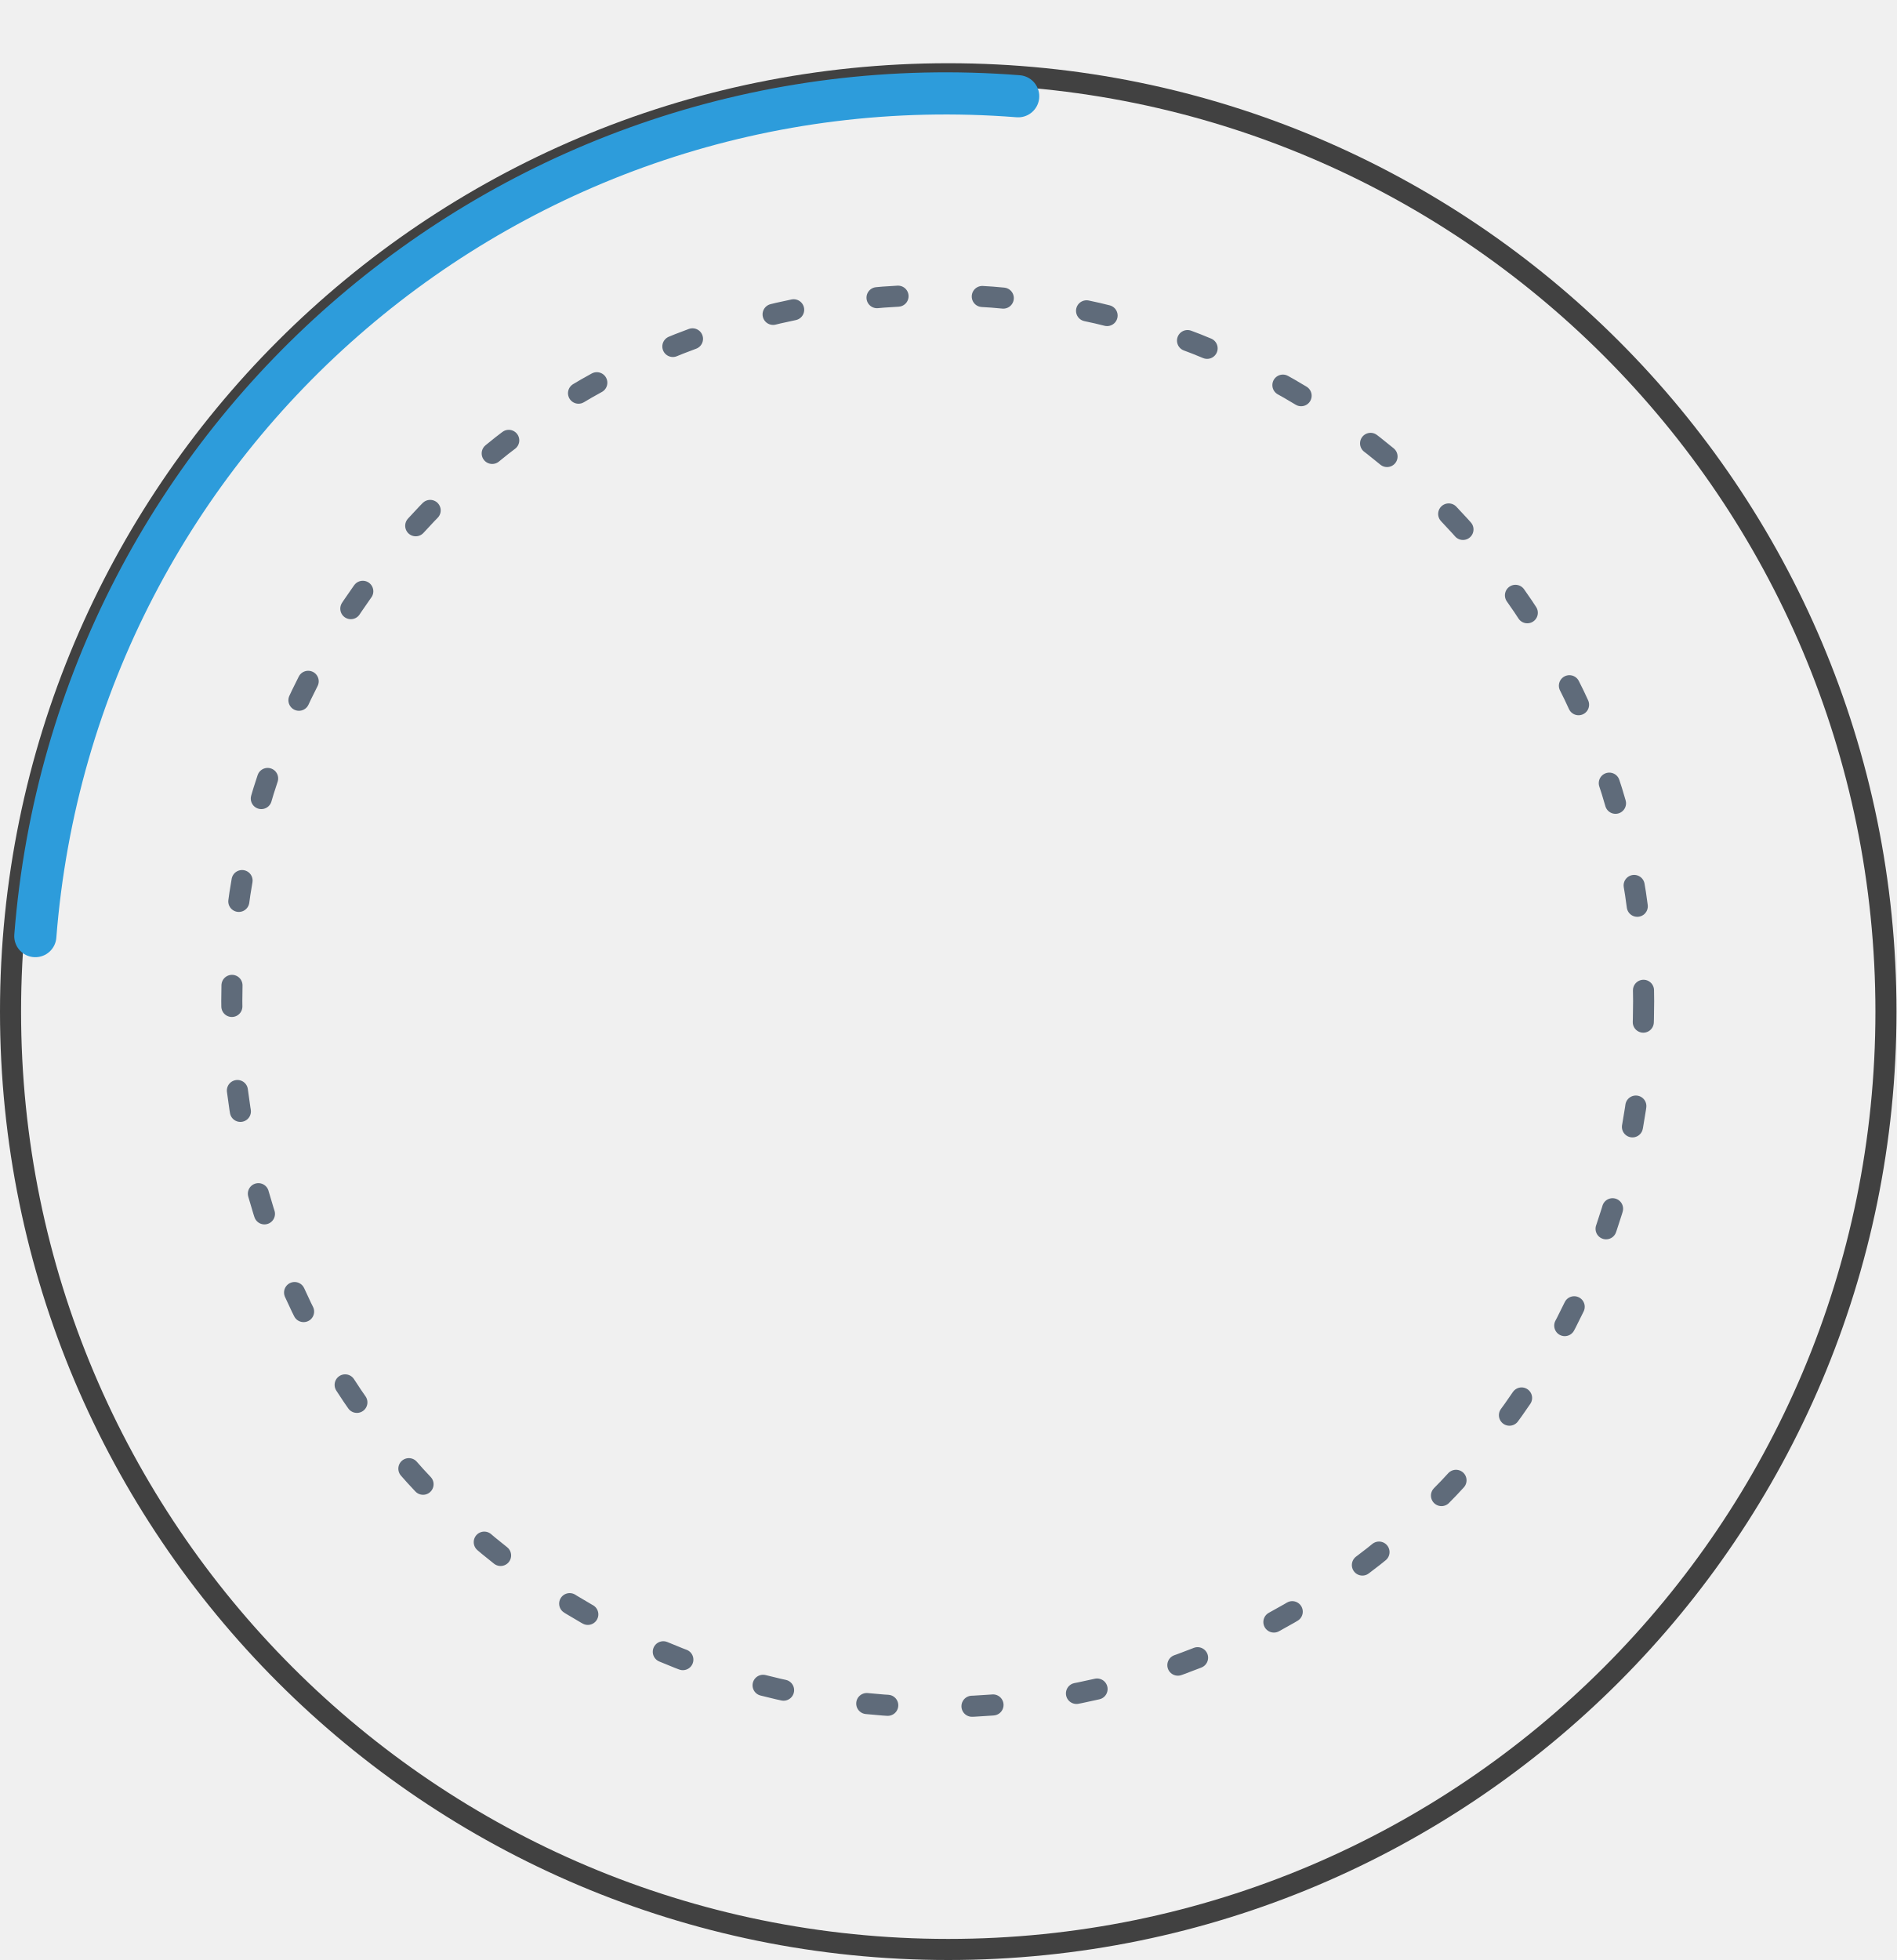
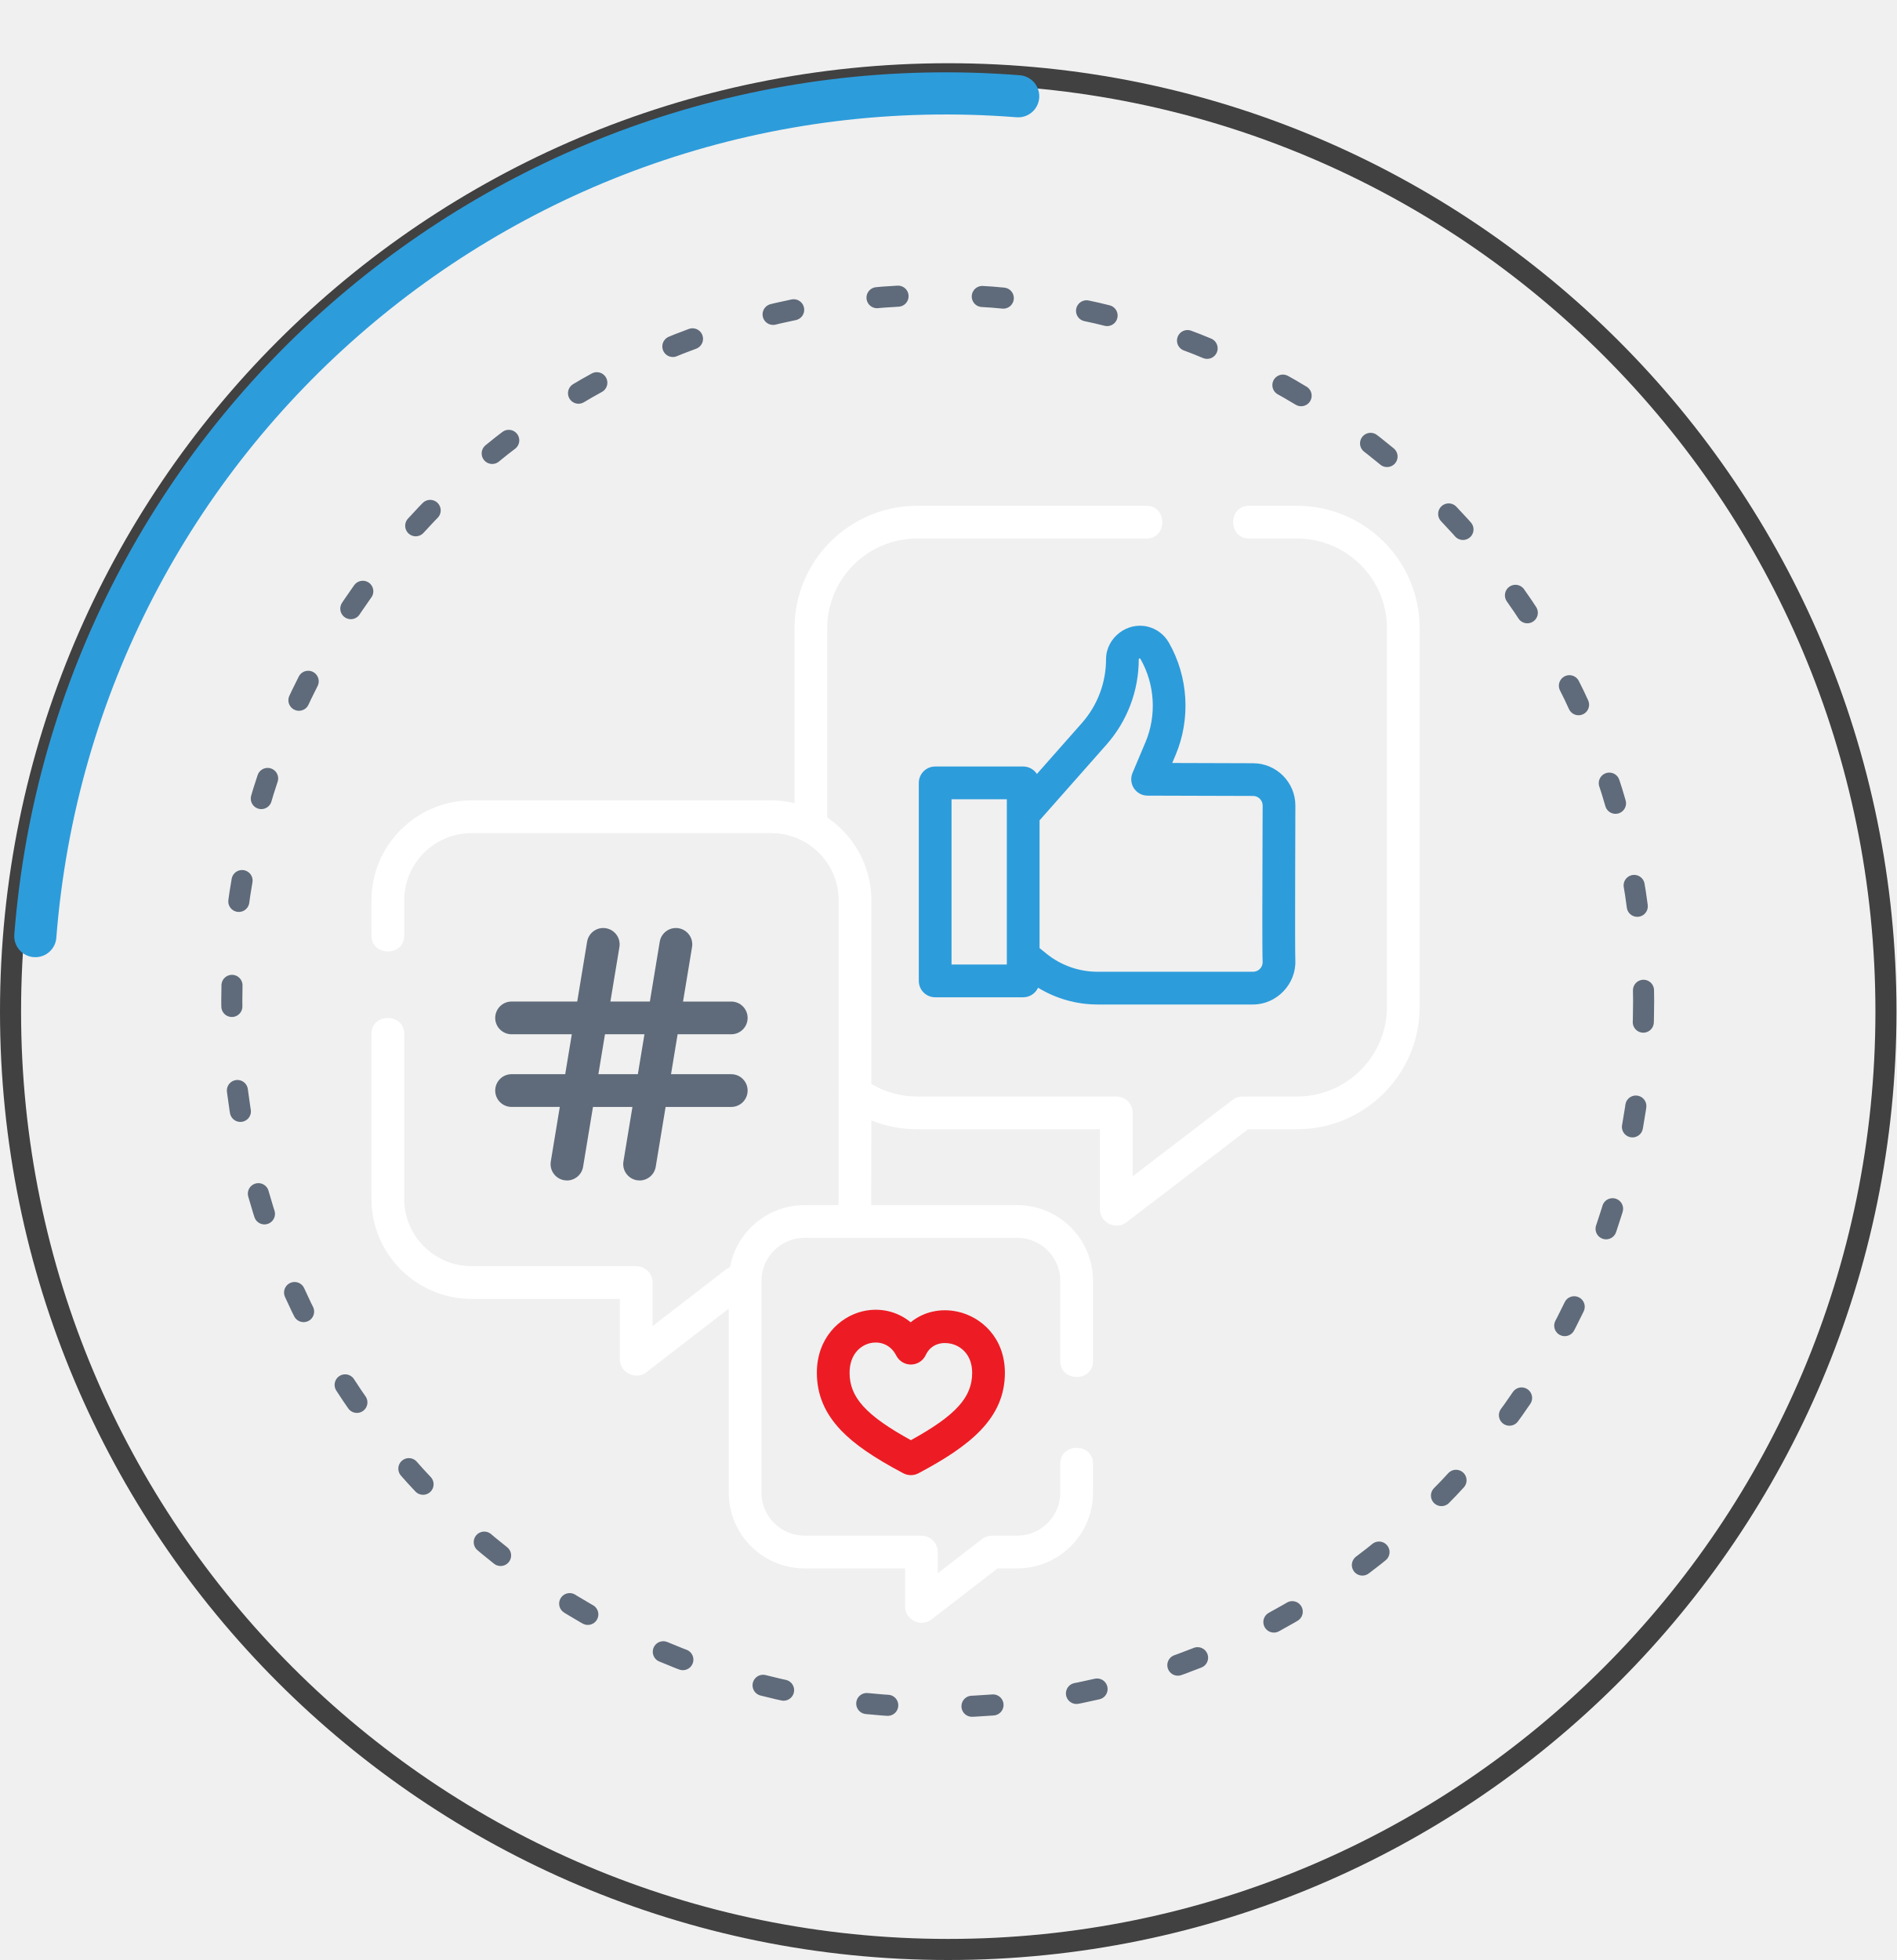
<svg xmlns="http://www.w3.org/2000/svg" width="90" height="93" viewBox="0 0 90 93" fill="none">
  <circle cx="45" cy="48" r="44.5" stroke="#414141" />
  <path d="M78 47.5C78 66.001 63.002 81 44.5 81C25.998 81 11 66.001 11 47.5C11 28.998 25.998 14 44.5 14C63.002 14 78 28.998 78 47.5Z" stroke="#5F6B7A" stroke-linecap="round" stroke-linejoin="round" stroke-dasharray="1 4" />
  <path d="M1.676 44.418C3.551 20.534 24.434 2.692 48.319 4.567" stroke="#2D9CDB" stroke-width="2" stroke-linecap="round" stroke-linejoin="bevel" />
  <g clip-path="url(#clip0)">
-     <path d="M61.551 24H59.272C58.27 24 58.27 25.553 59.272 25.553H61.551C63.904 25.553 65.819 27.461 65.819 29.805V47.775C65.819 50.12 63.904 52.028 61.551 52.028H58.966C58.796 52.028 58.63 52.084 58.494 52.188L53.752 55.815V52.804C53.752 52.376 53.405 52.028 52.976 52.028H43.525C42.752 52.028 42.008 51.824 41.352 51.435V42.719C41.352 41.086 40.52 39.644 39.257 38.79V29.805C39.257 27.461 41.172 25.553 43.525 25.553H54.406C55.408 25.553 55.408 24 54.406 24H43.525C40.316 24 37.705 26.604 37.705 29.805V38.108C37.349 38.023 36.978 37.977 36.597 37.977H22.383C19.762 37.977 17.629 40.104 17.629 42.719V44.395C17.629 45.397 19.182 45.397 19.182 44.395V42.719C19.182 40.96 20.618 39.53 22.383 39.53H36.597C38.363 39.53 39.799 40.96 39.799 42.719V51.744C39.79 51.813 39.79 51.882 39.799 51.95V56.89C39.799 56.987 39.793 57.084 39.784 57.181H38.183C36.418 57.181 34.947 58.455 34.642 60.129C34.572 60.155 34.504 60.192 34.441 60.241L30.968 62.922V60.855C30.968 60.427 30.621 60.079 30.192 60.079H22.383C20.618 60.079 19.182 58.648 19.182 56.89V49.054C19.182 48.053 17.629 48.053 17.629 49.054V56.89C17.629 59.505 19.762 61.632 22.383 61.632H29.415V64.503C29.415 65.126 30.172 65.499 30.666 65.118L34.584 62.093V70.829C34.584 72.809 36.198 74.419 38.183 74.419H42.948V76.231C42.948 76.854 43.704 77.228 44.199 76.846L47.342 74.419H48.27C50.255 74.419 51.87 72.808 51.87 70.829V69.45C51.87 68.448 50.317 68.448 50.317 69.45V70.829C50.317 71.952 49.399 72.866 48.27 72.866H47.077C46.905 72.866 46.738 72.923 46.602 73.028L44.501 74.651V73.643C44.501 73.214 44.153 72.866 43.724 72.866H38.183C37.054 72.866 36.136 71.952 36.136 70.828V60.772C36.136 59.648 37.054 58.734 38.183 58.734H48.27C49.399 58.734 50.317 59.648 50.317 60.772V64.584C50.317 65.586 51.87 65.586 51.87 64.584V60.772C51.87 58.792 50.255 57.181 48.27 57.181H41.343C41.349 57.084 41.352 53.163 41.352 53.163C42.036 53.438 42.77 53.581 43.526 53.581H52.199V57.387C52.199 58.008 52.952 58.382 53.447 58.004L59.229 53.581H61.551C64.76 53.581 67.372 50.977 67.372 47.776V29.805C67.371 26.604 64.76 24 61.551 24V24Z" fill="white" />
+     <path d="M61.551 24H59.272C58.27 24 58.27 25.553 59.272 25.553H61.551C63.904 25.553 65.819 27.461 65.819 29.805V47.775C65.819 50.12 63.904 52.028 61.551 52.028H58.966C58.796 52.028 58.63 52.084 58.495 52.188L53.752 55.815V52.804C53.752 52.376 53.405 52.028 52.976 52.028H43.525C42.752 52.028 42.008 51.824 41.352 51.435V42.719C41.352 41.086 40.52 39.644 39.257 38.79V29.805C39.257 27.461 41.172 25.553 43.525 25.553H54.406C55.408 25.553 55.408 24 54.406 24H43.525C40.316 24 37.705 26.604 37.705 29.805V38.108C37.349 38.023 36.978 37.977 36.597 37.977H22.383C19.762 37.977 17.629 40.104 17.629 42.719V44.395C17.629 45.397 19.182 45.397 19.182 44.395V42.719C19.182 40.96 20.618 39.53 22.383 39.53H36.597C38.363 39.53 39.799 40.96 39.799 42.719V51.744C39.79 51.813 39.79 51.882 39.799 51.95V56.89C39.799 56.987 39.793 57.084 39.784 57.181H38.183C36.418 57.181 34.947 58.455 34.642 60.129C34.572 60.155 34.504 60.192 34.441 60.241L30.968 62.922V60.855C30.968 60.427 30.621 60.079 30.192 60.079H22.383C20.618 60.079 19.182 58.648 19.182 56.89V49.054C19.182 48.053 17.629 48.053 17.629 49.054V56.89C17.629 59.505 19.762 61.632 22.383 61.632H29.415V64.503C29.415 65.126 30.172 65.499 30.666 65.118L34.584 62.093V70.829C34.584 72.809 36.198 74.419 38.183 74.419H42.948V76.231C42.948 76.854 43.704 77.228 44.199 76.846L47.342 74.419H48.27C50.255 74.419 51.87 72.808 51.87 70.829V69.45C51.87 68.448 50.317 68.448 50.317 69.45V70.829C50.317 71.952 49.399 72.866 48.27 72.866H47.077C46.905 72.866 46.738 72.923 46.602 73.028L44.501 74.651V73.643C44.501 73.214 44.153 72.866 43.724 72.866H38.183C37.054 72.866 36.136 71.952 36.136 70.828V60.772C36.136 59.648 37.054 58.734 38.183 58.734H48.27C49.399 58.734 50.317 59.648 50.317 60.772V64.584C50.317 65.586 51.87 65.586 51.87 64.584V60.772C51.87 58.792 50.255 57.181 48.27 57.181H41.343C41.349 57.084 41.352 53.163 41.352 53.163C42.036 53.438 42.77 53.581 43.526 53.581H52.199V57.387C52.199 58.008 52.952 58.382 53.447 58.004L59.229 53.581H61.551C64.76 53.581 67.372 50.977 67.372 47.776V29.805C67.371 26.604 64.76 24 61.551 24V24Z" fill="white" />
    <path d="M54.478 29.737C53.492 29.485 52.488 30.264 52.488 31.283C52.488 32.396 52.082 33.469 51.346 34.303L49.207 36.724C49.068 36.511 48.829 36.37 48.556 36.37H44.38C43.951 36.37 43.603 36.718 43.603 37.147V46.544C43.603 46.973 43.951 47.32 44.38 47.32H48.556C48.87 47.32 49.139 47.134 49.262 46.866C50.108 47.383 51.087 47.662 52.084 47.662H59.465C60.593 47.662 61.523 46.683 61.471 45.558C61.447 45.06 61.473 38.371 61.473 38.222C61.473 37.115 60.572 36.215 59.467 36.215L55.629 36.203L55.788 35.827C56.514 34.107 56.395 32.112 55.469 30.491C55.252 30.113 54.901 29.845 54.478 29.737C54.901 29.845 54.056 29.629 54.478 29.737C54.901 29.845 53.492 29.485 54.478 29.737ZM47.78 45.767H45.156V37.923H47.78V45.767ZM59.465 37.767C59.716 37.767 59.92 37.971 59.92 38.222C59.92 38.37 59.918 38.771 59.916 39.315C59.905 42.316 59.897 45.159 59.919 45.631C59.927 45.802 59.844 45.916 59.794 45.968C59.708 46.059 59.591 46.109 59.465 46.109H52.084C51.204 46.109 50.343 45.804 49.66 45.251L49.333 44.986V38.926L52.51 35.331C53.497 34.212 54.041 32.775 54.041 31.283C54.041 31.239 54.1 31.227 54.12 31.262C54.808 32.465 54.897 33.946 54.358 35.222L53.745 36.674C53.644 36.913 53.669 37.187 53.812 37.404C53.956 37.621 54.198 37.752 54.458 37.752L59.465 37.767Z" fill="#2D9CDB" />
    <path d="M24.277 50.969C23.848 50.969 23.501 51.317 23.501 51.746C23.501 52.175 23.848 52.522 24.277 52.522H26.566L26.139 55.108C26.069 55.532 26.355 55.931 26.778 56.001C26.821 56.008 26.864 56.012 26.906 56.012C27.279 56.012 27.608 55.742 27.671 55.362L28.14 52.523H30.013L29.586 55.109C29.516 55.532 29.802 55.931 30.225 56.001C30.268 56.008 30.311 56.012 30.353 56.012C30.726 56.012 31.055 55.742 31.118 55.362L31.587 52.523H34.703C35.132 52.523 35.479 52.175 35.479 51.746C35.479 51.317 35.132 50.97 34.703 50.97H31.844L32.157 49.075H34.703C35.132 49.075 35.479 48.728 35.479 48.299C35.479 47.87 35.132 47.523 34.703 47.523H32.414L32.842 44.936C32.912 44.513 32.625 44.114 32.202 44.044C31.779 43.974 31.38 44.26 31.309 44.683L30.84 47.522H28.967L29.395 44.936C29.465 44.513 29.178 44.114 28.755 44.044C28.331 43.973 27.932 44.26 27.862 44.683L27.393 47.522H24.277C23.848 47.522 23.501 47.87 23.501 48.299C23.501 48.728 23.848 49.075 24.277 49.075H27.136L26.823 50.969H24.277ZM28.71 49.075H30.583L30.27 50.969H28.397L28.71 49.075Z" fill="#5F6B7A" />
    <path d="M43.217 62.741C42.59 62.224 41.756 62.021 40.919 62.224C39.847 62.485 38.765 63.487 38.765 65.139C38.765 66.168 39.14 67.06 39.912 67.868C40.543 68.528 41.453 69.156 42.863 69.903C42.977 69.964 43.102 69.994 43.227 69.994C43.352 69.994 43.477 69.964 43.59 69.903C46.05 68.599 47.688 67.29 47.688 65.139C47.688 63.478 46.568 62.486 45.457 62.24C44.623 62.054 43.814 62.251 43.217 62.741ZM46.135 65.139C46.135 66.299 45.365 67.157 43.227 68.335C41.087 67.157 40.318 66.299 40.318 65.139C40.318 64.276 40.818 63.847 41.286 63.733C41.372 63.712 41.464 63.701 41.559 63.701C41.911 63.701 42.298 63.863 42.536 64.326C42.672 64.589 42.947 64.752 43.242 64.746C43.538 64.74 43.805 64.566 43.93 64.298C44.181 63.759 44.71 63.665 45.121 63.756C45.611 63.864 46.135 64.285 46.135 65.139Z" fill="#ED1C24" />
  </g>
  <defs>
    <clipPath id="clip0">
- </clipPath>
+       <rect x="16" y="24" width="53" height="53" fill="white" />
+     </clipPath>
  </defs>
</svg>
